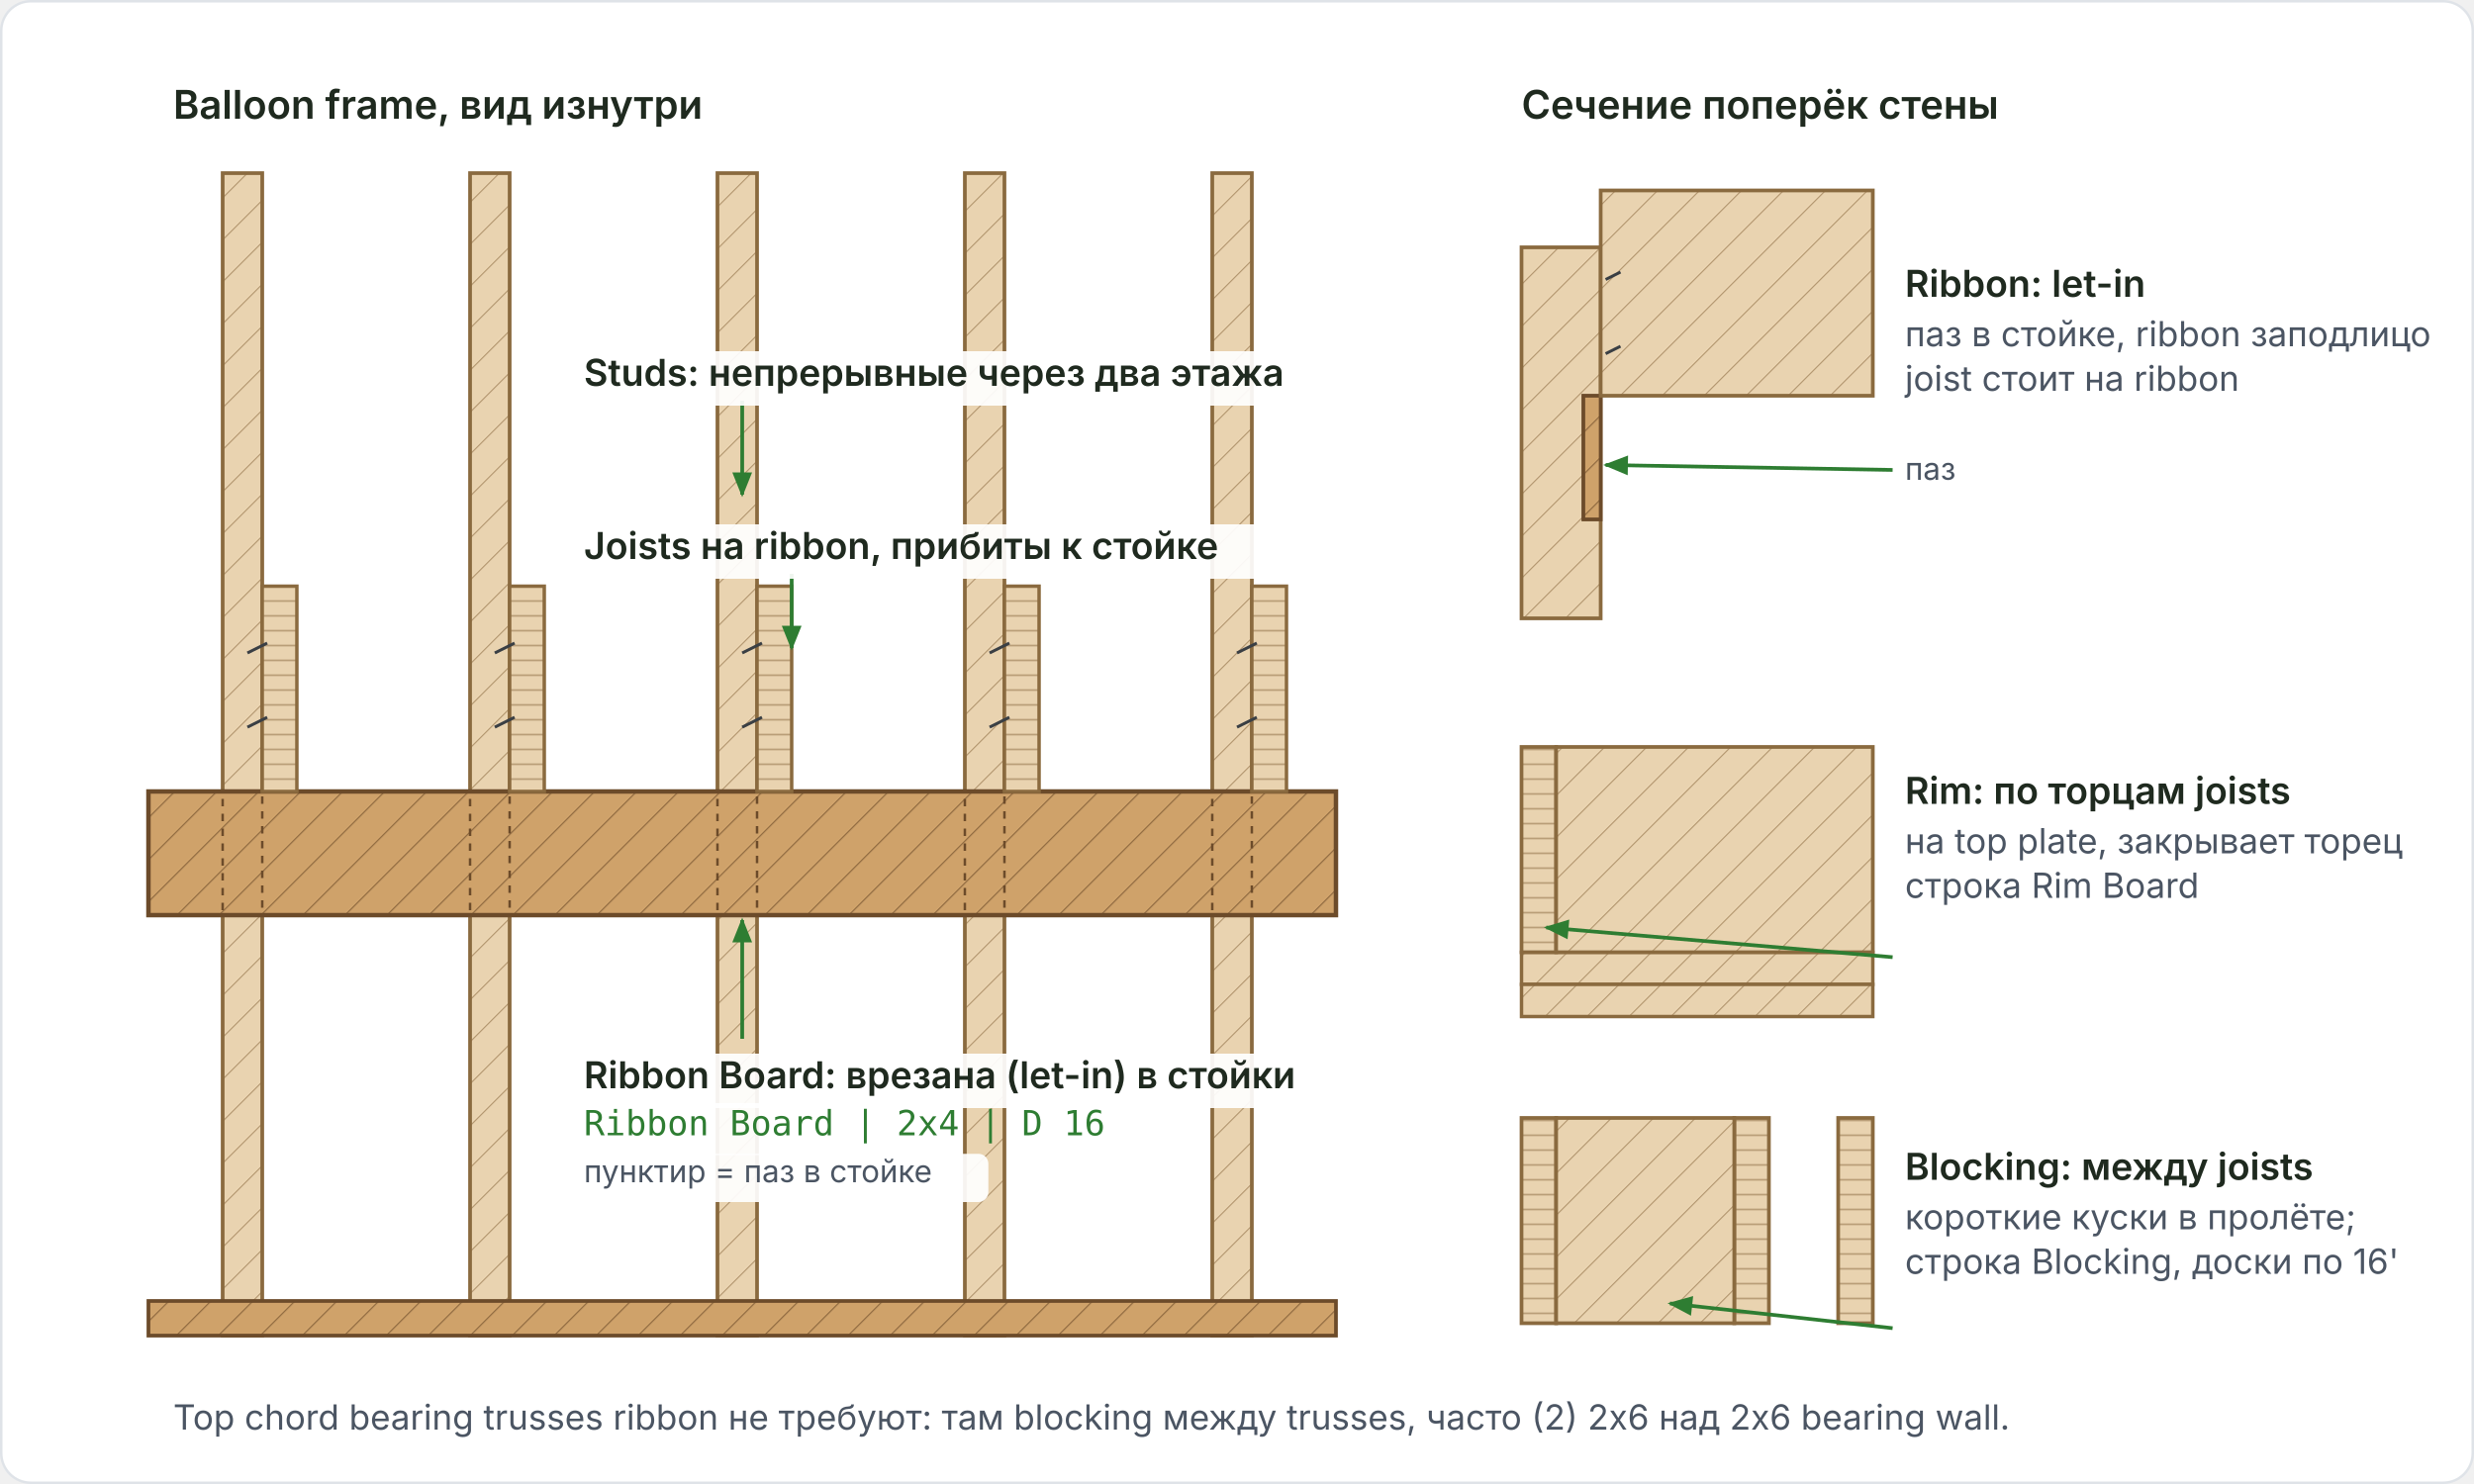
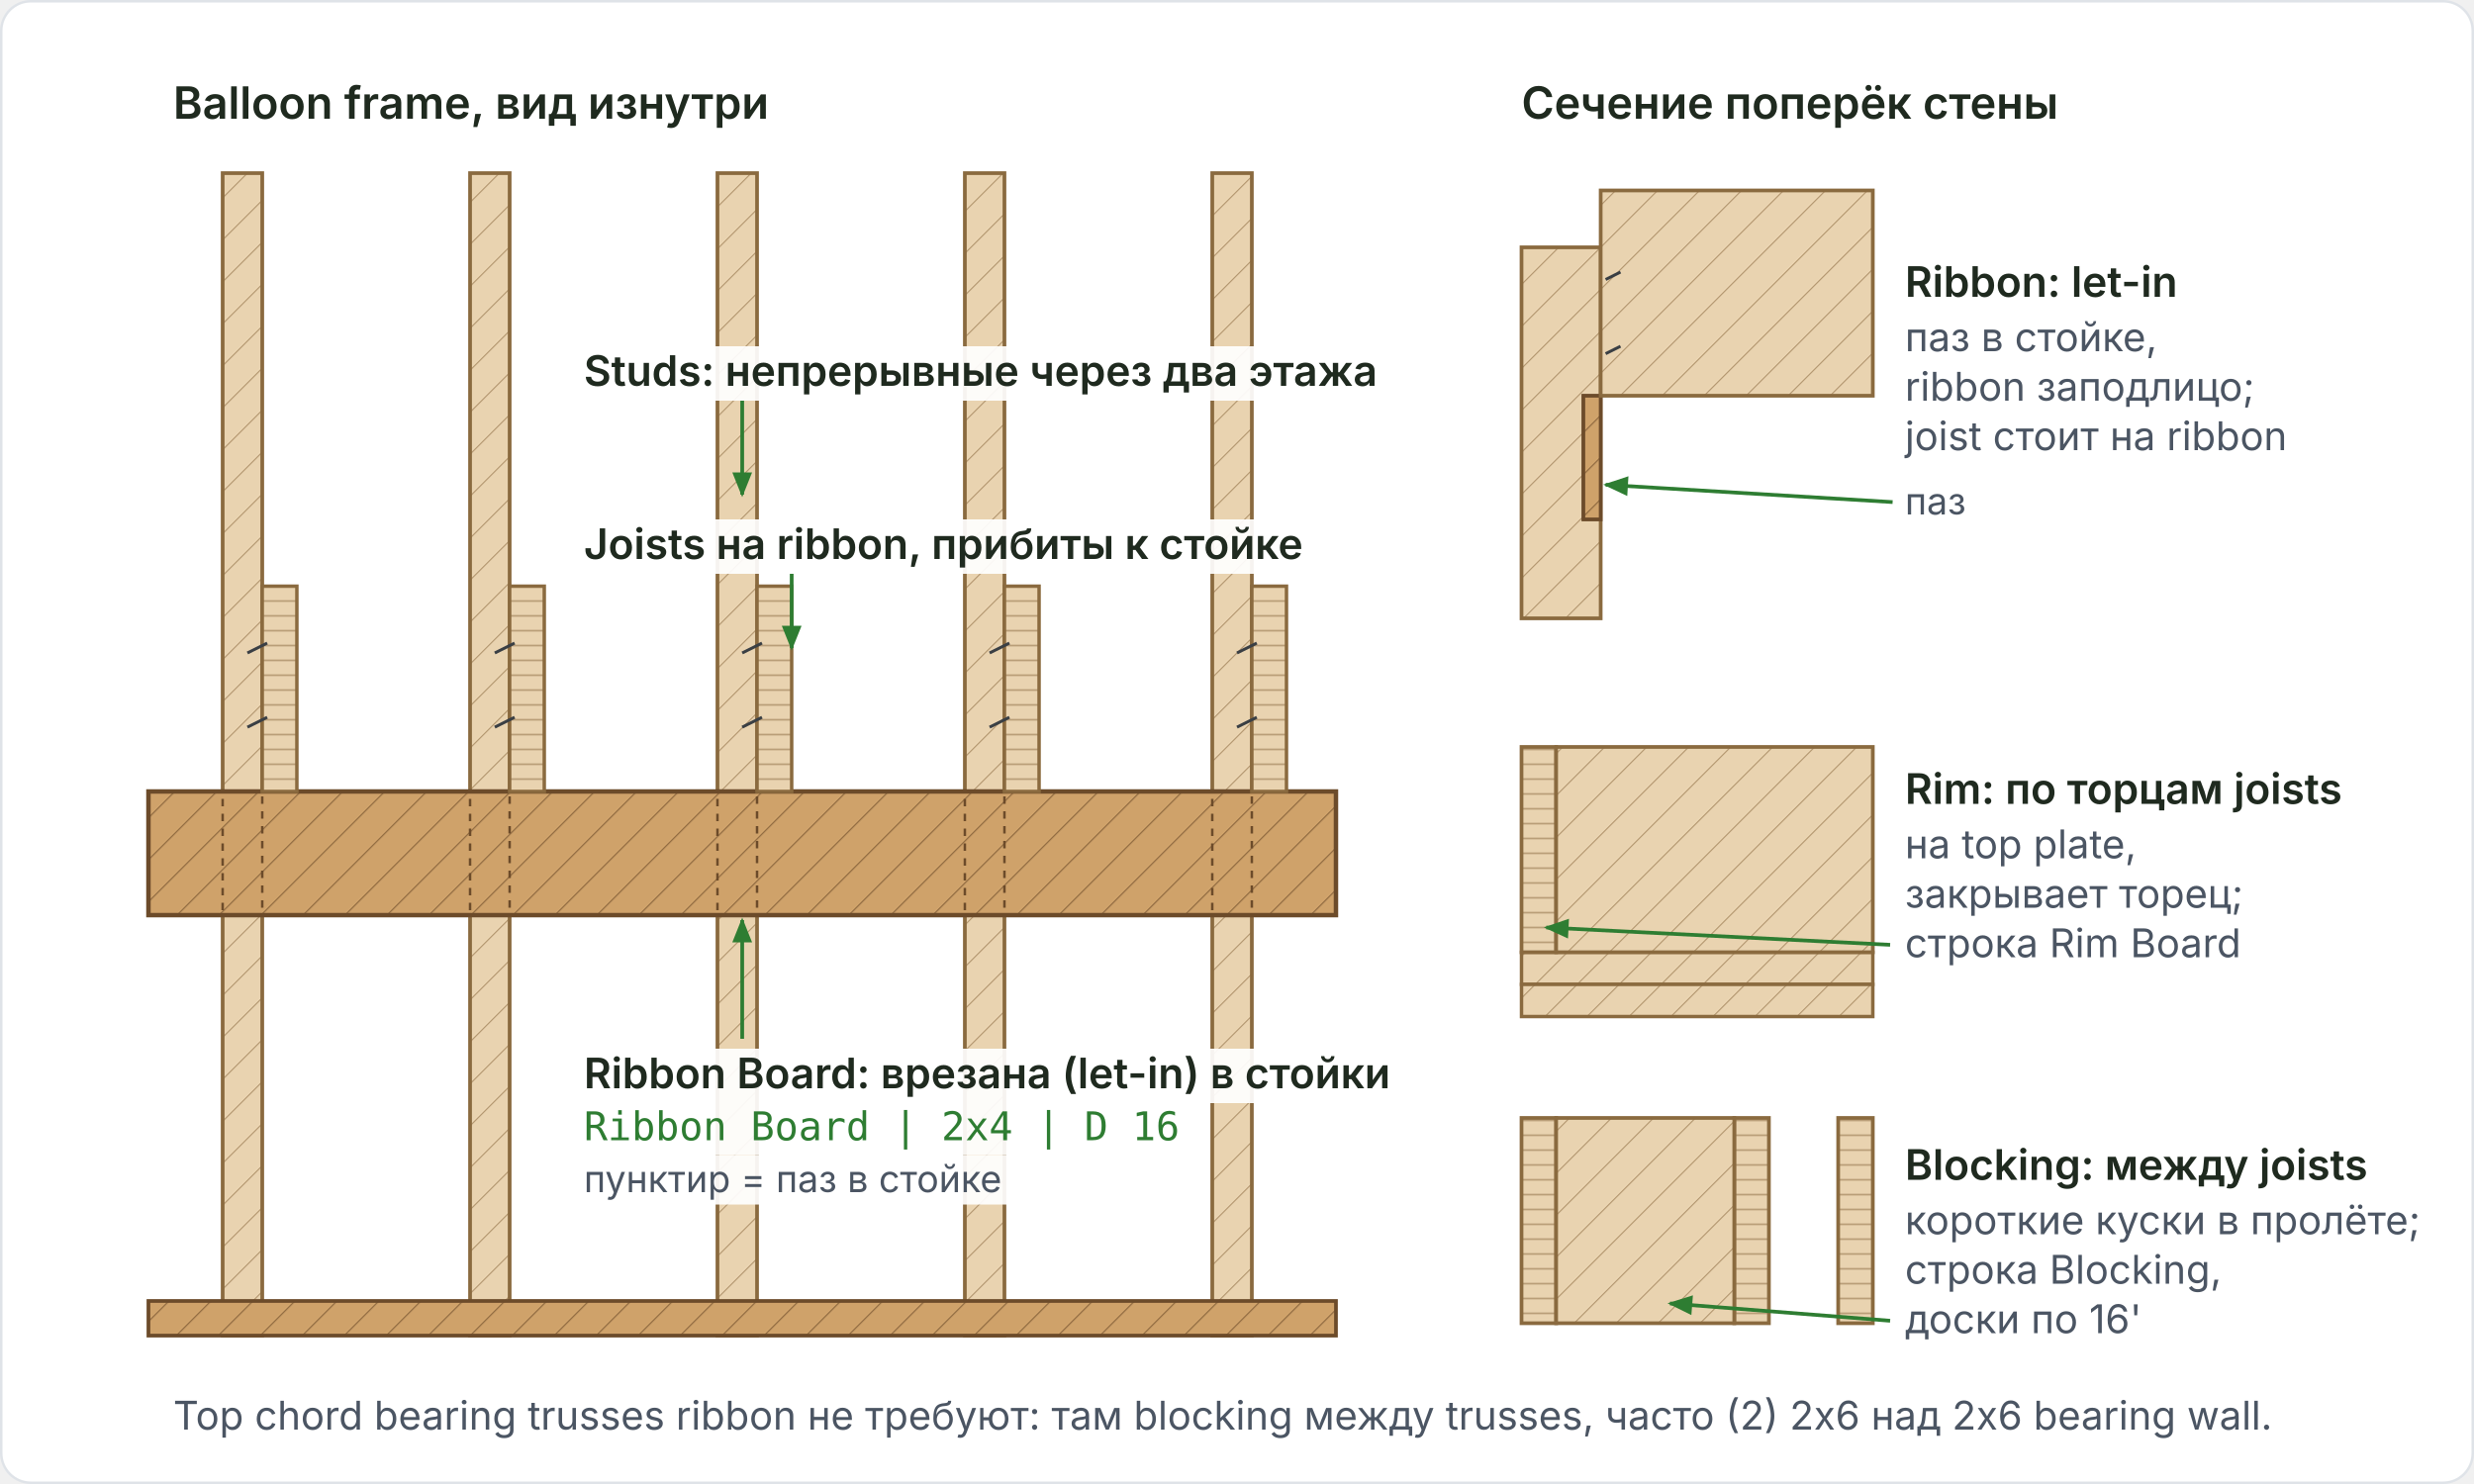
<svg xmlns="http://www.w3.org/2000/svg" viewBox="0 0 1000 600" role="img" aria-labelledby="t d">
  <defs>
    <marker id="arr" markerWidth="10" markerHeight="10" refX="9" refY="5" orient="auto" markerUnits="userSpaceOnUse">
      <path d="M0,1 L0,9 L10,5 z" fill="#2e7d32" />
    </marker>
    <marker id="arrInk" markerWidth="10" markerHeight="10" refX="9" refY="5" orient="auto" markerUnits="userSpaceOnUse">
      <path d="M0,1 L0,9 L10,5 z" fill="#3a3f44" />
    </marker>
    <marker id="arrRed" markerWidth="10" markerHeight="10" refX="9" refY="5" orient="auto" markerUnits="userSpaceOnUse">
      <path d="M0,1 L0,9 L10,5 z" fill="#c62828" />
    </marker>
    <marker id="dot" markerWidth="8" markerHeight="8" refX="4" refY="4" markerUnits="userSpaceOnUse">
      <circle cx="4" cy="4" r="3" fill="#2e7d32" />
    </marker>
    <marker id="tick" markerWidth="8" markerHeight="8" refX="4" refY="4" orient="auto" markerUnits="userSpaceOnUse">
      <path d="M4,0 L4,8" stroke="#3a3f44" stroke-width="1.4" />
    </marker>
    <pattern id="wood" width="12" height="12" patternUnits="userSpaceOnUse" patternTransform="rotate(45)">
      <rect width="12" height="12" fill="#e9d3b0" />
      <line x1="0" y1="0" x2="0" y2="12" stroke="#8a6a3f" stroke-width="0.9" opacity="0.55" />
    </pattern>
    <pattern id="pt" width="12" height="12" patternUnits="userSpaceOnUse" patternTransform="rotate(45)">
      <rect width="12" height="12" fill="#cfa26a" />
      <line x1="0" y1="0" x2="0" y2="12" stroke="#6c4b2a" stroke-width="1" opacity="0.6" />
    </pattern>
    <pattern id="conc" width="10" height="10" patternUnits="userSpaceOnUse">
      <rect width="10" height="10" fill="#cfd4d8" />
      <circle cx="2.5" cy="2.5" r="1" fill="#6b7378" opacity="0.7" />
      <circle cx="7" cy="6.5" r="1" fill="#6b7378" opacity="0.7" />
    </pattern>
    <pattern id="sheath" width="7" height="7" patternUnits="userSpaceOnUse">
      <rect width="7" height="7" fill="#c9b27c" />
      <circle cx="2" cy="2" r="0.8" fill="#7a6a3c" opacity="0.6" />
      <circle cx="5" cy="5" r="0.8" fill="#7a6a3c" opacity="0.6" />
    </pattern>
    <pattern id="batt" width="20" height="16" patternUnits="userSpaceOnUse">
      <rect width="20" height="16" fill="#fdf6e3" />
      <path d="M0,8 Q5,0 10,8 T20,8" fill="none" stroke="#caa64a" stroke-width="1.2" />
    </pattern>
    <pattern id="rigid" width="8" height="8" patternUnits="userSpaceOnUse">
      <rect width="8" height="8" fill="#fbe9c6" />
      <path d="M0,8 L8,0" stroke="#d9a441" stroke-width="0.8" />
    </pattern>
    <pattern id="cmu" width="40" height="20" patternUnits="userSpaceOnUse">
      <rect width="40" height="20" fill="#cfd4d8" />
      <path d="M0,10 H40 M20,0 V10 M0,10 V20 M40,10 V20" stroke="#6b7378" stroke-width="1" fill="none" />
    </pattern>
    <pattern id="gyp" width="6" height="6" patternUnits="userSpaceOnUse">
      <rect width="6" height="6" fill="#eef0f2" />
    </pattern>
    <pattern id="endgrain" width="6" height="6" patternUnits="userSpaceOnUse">
      <rect width="6" height="6" fill="#e9d3b0" />
      <path d="M0,3 H6" stroke="#8a6a3f" stroke-width="0.7" opacity="0.5" />
    </pattern>
    <pattern id="hatchRed" width="8" height="8" patternUnits="userSpaceOnUse" patternTransform="rotate(45)">
      <rect width="8" height="8" fill="#fff" />
      <line x1="0" y1="0" x2="0" y2="8" stroke="#c62828" stroke-width="1.2" opacity="0.6" />
    </pattern>
    <pattern id="hatchGrey" width="8" height="8" patternUnits="userSpaceOnUse" patternTransform="rotate(45)">
      <rect width="8" height="8" fill="#f3f4f6" />
      <line x1="0" y1="0" x2="0" y2="8" stroke="#9aa4ad" stroke-width="1" opacity="0.8" />
    </pattern>
    <style>
      .ln{fill:none;stroke:#3a3f44;stroke-width:1.6;stroke-linejoin:round}
      .thin{fill:none;stroke:#3a3f44;stroke-width:1.1}
-       .lab{font:600 16px Inter, "Segoe UI", Arial, sans-serif;fill:#1f2a1f}
-       .lab2{font:600 15px Inter, "Segoe UI", Arial, sans-serif;fill:#1f2a1f}
-       .note{font:400 14px Inter, "Segoe UI", Arial, sans-serif;fill:#4b5563}
-       .small{font:400 12.5px Inter, "Segoe UI", Arial, sans-serif;fill:#4b5563}
-       .mono{font:500 14px "JetBrains Mono", Consolas, monospace;fill:#2e7d32}
+       .lab{font:600 18px Inter, "Segoe UI", Arial, sans-serif;fill:#1f2a1f}
+       .lab2{font:600 17px Inter, "Segoe UI", Arial, sans-serif;fill:#1f2a1f}
+       .note{font:400 16px Inter, "Segoe UI", Arial, sans-serif;fill:#4b5563}
+       .small{font:400 15px Inter, "Segoe UI", Arial, sans-serif;fill:#4b5563}
+       .mono{font:500 16px "JetBrains Mono", Consolas, monospace;fill:#2e7d32}
      .mono2{font:500 13px "JetBrains Mono", Consolas, monospace;fill:#1f2a1f}
      .side{font:700 13px Inter, "Segoe UI", Arial, sans-serif;fill:#8a98a5;letter-spacing:1px}
      .lead{stroke:#2e7d32;stroke-width:1.5;fill:none;marker-end:url(#arr)}
      .leadInk{stroke:#3a3f44;stroke-width:1.3;fill:none;marker-end:url(#arrInk)}
      .leadRed{stroke:#c62828;stroke-width:1.5;fill:none;marker-end:url(#arrRed)}
      .dim{stroke:#3a3f44;stroke-width:1.1;fill:none;marker-start:url(#tick);marker-end:url(#tick)}
      .dimt{font:500 13px Inter, "Segoe UI", Arial, sans-serif;fill:#1f2a1f}
      .numc{fill:#2e7d32;stroke:#fff;stroke-width:1.5}
      .numt{font:700 13px Inter, "Segoe UI", Arial, sans-serif;fill:#fff;text-anchor:middle}
      .h{font:700 15px Inter, "Segoe UI", Arial, sans-serif;fill:#1f2a1f}
      .red{font:600 14px Inter, "Segoe UI", Arial, sans-serif;fill:#c62828}
      .green{font:600 14px Inter, "Segoe UI", Arial, sans-serif;fill:#2e7d32}
      .cap{font:400 13px Inter, "Segoe UI", Arial, sans-serif;fill:#1f2a1f}
    </style>
  </defs>
  <rect x="0.5" y="0.5" width="999" height="599" rx="12" fill="#ffffff" stroke="#dfe3e8" />
  <text class="lab" x="70" y="48">Balloon frame, вид изнутри</text>
  <rect x="90" y="70" width="16" height="470" fill="url(#wood)" stroke="#8a6a3f" stroke-width="1.5" />
  <rect x="190" y="70" width="16" height="470" fill="url(#wood)" stroke="#8a6a3f" stroke-width="1.5" />
  <rect x="290" y="70" width="16" height="470" fill="url(#wood)" stroke="#8a6a3f" stroke-width="1.5" />
  <rect x="390" y="70" width="16" height="470" fill="url(#wood)" stroke="#8a6a3f" stroke-width="1.5" />
  <rect x="490" y="70" width="16" height="470" fill="url(#wood)" stroke="#8a6a3f" stroke-width="1.5" />
  <rect x="60" y="526" width="480" height="14" fill="url(#pt)" stroke="#6c4b2a" stroke-width="1.5" />
  <rect x="90" y="320" width="16" height="50" fill="none" stroke="#3a3f44" stroke-width="1" stroke-dasharray="3 3" />
  <rect x="190" y="320" width="16" height="50" fill="none" stroke="#3a3f44" stroke-width="1" stroke-dasharray="3 3" />
  <rect x="290" y="320" width="16" height="50" fill="none" stroke="#3a3f44" stroke-width="1" stroke-dasharray="3 3" />
  <rect x="390" y="320" width="16" height="50" fill="none" stroke="#3a3f44" stroke-width="1" stroke-dasharray="3 3" />
  <rect x="490" y="320" width="16" height="50" fill="none" stroke="#3a3f44" stroke-width="1" stroke-dasharray="3 3" />
  <rect x="60" y="320" width="480" height="50" fill="url(#pt)" stroke="#6c4b2a" stroke-width="1.8" />
  <rect x="90" y="320" width="16" height="50" fill="none" stroke="#6c4b2a" stroke-width="1" stroke-dasharray="3 3" />
  <rect x="190" y="320" width="16" height="50" fill="none" stroke="#6c4b2a" stroke-width="1" stroke-dasharray="3 3" />
  <rect x="290" y="320" width="16" height="50" fill="none" stroke="#6c4b2a" stroke-width="1" stroke-dasharray="3 3" />
  <rect x="390" y="320" width="16" height="50" fill="none" stroke="#6c4b2a" stroke-width="1" stroke-dasharray="3 3" />
  <rect x="490" y="320" width="16" height="50" fill="none" stroke="#6c4b2a" stroke-width="1" stroke-dasharray="3 3" />
  <rect x="106" y="237" width="14" height="83" fill="url(#endgrain)" stroke="#8a6a3f" stroke-width="1.4" />
  <path d="M108,260 l-8,4 M108,290 l-8,4" stroke="#3a3f44" stroke-width="1.2" />
  <rect x="206" y="237" width="14" height="83" fill="url(#endgrain)" stroke="#8a6a3f" stroke-width="1.4" />
  <path d="M208,260 l-8,4 M208,290 l-8,4" stroke="#3a3f44" stroke-width="1.2" />
  <rect x="306" y="237" width="14" height="83" fill="url(#endgrain)" stroke="#8a6a3f" stroke-width="1.4" />
  <path d="M308,260 l-8,4 M308,290 l-8,4" stroke="#3a3f44" stroke-width="1.2" />
  <rect x="406" y="237" width="14" height="83" fill="url(#endgrain)" stroke="#8a6a3f" stroke-width="1.4" />
  <path d="M408,260 l-8,4 M408,290 l-8,4" stroke="#3a3f44" stroke-width="1.2" />
  <rect x="506" y="237" width="14" height="83" fill="url(#endgrain)" stroke="#8a6a3f" stroke-width="1.4" />
  <path d="M508,260 l-8,4 M508,290 l-8,4" stroke="#3a3f44" stroke-width="1.2" />
  <line class="lead" x1="300" y1="162" x2="300" y2="200" />
-   <rect x="232" y="142" width="303.8" height="22" rx="4" fill="#fff" fill-opacity="0.92" stroke="none" />
+   <rect x="232" y="140" width="318" height="22" rx="4" fill="#fff" fill-opacity="0.92" stroke="none" />
  <text class="lab2" x="236" y="156" text-anchor="start">Studs: непрерывные через два этажа</text>
  <line class="lead" x1="320" y1="232" x2="320" y2="262" />
-   <rect x="232" y="212" width="303.8" height="22" rx="4" fill="#fff" fill-opacity="0.92" stroke="none" />
+   <rect x="232" y="210" width="318" height="22" rx="4" fill="#fff" fill-opacity="0.92" stroke="none" />
  <text class="lab2" x="236" y="226" text-anchor="start">Joists на ribbon, прибиты к стойке</text>
  <line class="lead" x1="300" y1="420" x2="300" y2="372" />
-   <rect x="232" y="426" width="382.1" height="22" rx="4" fill="#fff" fill-opacity="0.92" stroke="none" />
+   <rect x="232" y="424" width="356" height="22" rx="4" fill="#fff" fill-opacity="0.92" stroke="none" />
  <text class="lab2" x="236" y="440" text-anchor="start">Ribbon Board: врезана (let-in) в стойки</text>
-   <rect x="232" y="446" width="154.16" height="21" rx="4" fill="#fff" fill-opacity="0.92" stroke="none" />
-   <text class="mono" x="236" y="459" text-anchor="start">Ribbon Board | 2x4 | D 16</text>
-   <rect x="232" y="466.5" width="167.5" height="19.5" rx="4" fill="#fff" fill-opacity="0.92" stroke="none" />
-   <text class="small" x="236" y="478" text-anchor="start">пунктир = паз в стойке</text>
+   <rect x="232" y="446" width="250" height="21" rx="4" fill="#fff" fill-opacity="0.92" stroke="none" />
+   <text class="mono" x="236" y="461" text-anchor="start">Ribbon Board | 2x4 | D 16</text>
+   <rect x="232" y="467" width="180" height="20" rx="4" fill="#fff" fill-opacity="0.92" stroke="none" />
+   <text class="small" x="236" y="482" text-anchor="start">пунктир = паз в стойке</text>
  <text class="lab" x="615" y="48">Сечение поперёк стены</text>
  <rect x="615" y="100" width="32" height="150" fill="url(#wood)" stroke="#8a6a3f" stroke-width="1.5" />
  <rect x="640" y="160" width="7" height="50" fill="#fff" stroke="#3a3f44" stroke-width="1.0" />
  <rect x="640" y="160" width="7" height="50" fill="url(#pt)" stroke="#6c4b2a" stroke-width="1.5" />
  <rect x="647" y="77" width="110" height="83" fill="url(#wood)" stroke="#8a6a3f" stroke-width="1.5" />
  <path d="M655,110 l-6,3 M655,140 l-6,3" stroke="#3a3f44" stroke-width="1.2" />
  <text class="lab2" x="770" y="120">Ribbon: let-in</text>
-   <text class="note" x="770" y="140">паз в стойке, ribbon заподлицо</text>
-   <text class="note" x="770" y="158">joist стоит на ribbon</text>
-   <line class="lead" x1="765" y1="190" x2="649" y2="188" />
-   <text class="small" x="770" y="194">паз</text>
+   <text class="note" x="770" y="142">паз в стойке,</text>
+   <text class="note" x="770" y="162">ribbon заподлицо;</text>
+   <text class="note" x="770" y="182">joist стоит на ribbon</text>
+   <line class="lead" x1="765" y1="203" x2="649" y2="196" />
+   <text class="small" x="770" y="208">паз</text>
  <rect x="615" y="385" width="142" height="13" fill="url(#wood)" stroke="#8a6a3f" stroke-width="1.4" />
  <rect x="615" y="398" width="142" height="13" fill="url(#wood)" stroke="#8a6a3f" stroke-width="1.4" />
  <rect x="615" y="302" width="14" height="83" fill="url(#endgrain)" stroke="#8a6a3f" stroke-width="1.5" />
  <rect x="629" y="302" width="128" height="83" fill="url(#wood)" stroke="#8a6a3f" stroke-width="1.5" />
  <text class="lab2" x="770" y="325">Rim: по торцам joists</text>
-   <text class="note" x="770" y="345">на top plate, закрывает торец</text>
-   <text class="note" x="770" y="363">строка Rim Board</text>
-   <line class="lead" x1="765" y1="387" x2="625" y2="375" />
+   <text class="note" x="770" y="347">на top plate,</text>
+   <text class="note" x="770" y="367">закрывает торец;</text>
+   <text class="note" x="770" y="387">строка Rim Board</text>
+   <line class="lead" x1="764" y1="382" x2="625" y2="375" />
  <rect x="615" y="452" width="14" height="83" fill="url(#endgrain)" stroke="#8a6a3f" stroke-width="1.5" />
  <rect x="701" y="452" width="14" height="83" fill="url(#endgrain)" stroke="#8a6a3f" stroke-width="1.5" />
  <rect x="629" y="452" width="72" height="83" fill="url(#wood)" stroke="#8a6a3f" stroke-width="1.5" />
  <rect x="743" y="452" width="14" height="83" fill="url(#endgrain)" stroke="#8a6a3f" stroke-width="1.5" />
  <text class="lab2" x="770" y="477">Blocking: между joists</text>
-   <text class="note" x="770" y="497">короткие куски в пролёте;</text>
-   <text class="note" x="770" y="515">строка Blocking, доски по 16'</text>
-   <line class="lead" x1="765" y1="537" x2="675" y2="527" />
+   <text class="note" x="770" y="499">короткие куски в пролёте;</text>
+   <text class="note" x="770" y="519">строка Blocking,</text>
+   <text class="note" x="770" y="539">доски по 16'</text>
+   <line class="lead" x1="764" y1="534" x2="675" y2="527" />
  <text class="note" x="70" y="578">Top chord bearing trusses ribbon не требуют: там blocking между trusses, часто (2) 2x6 над 2x6 bearing wall.</text>
</svg>
